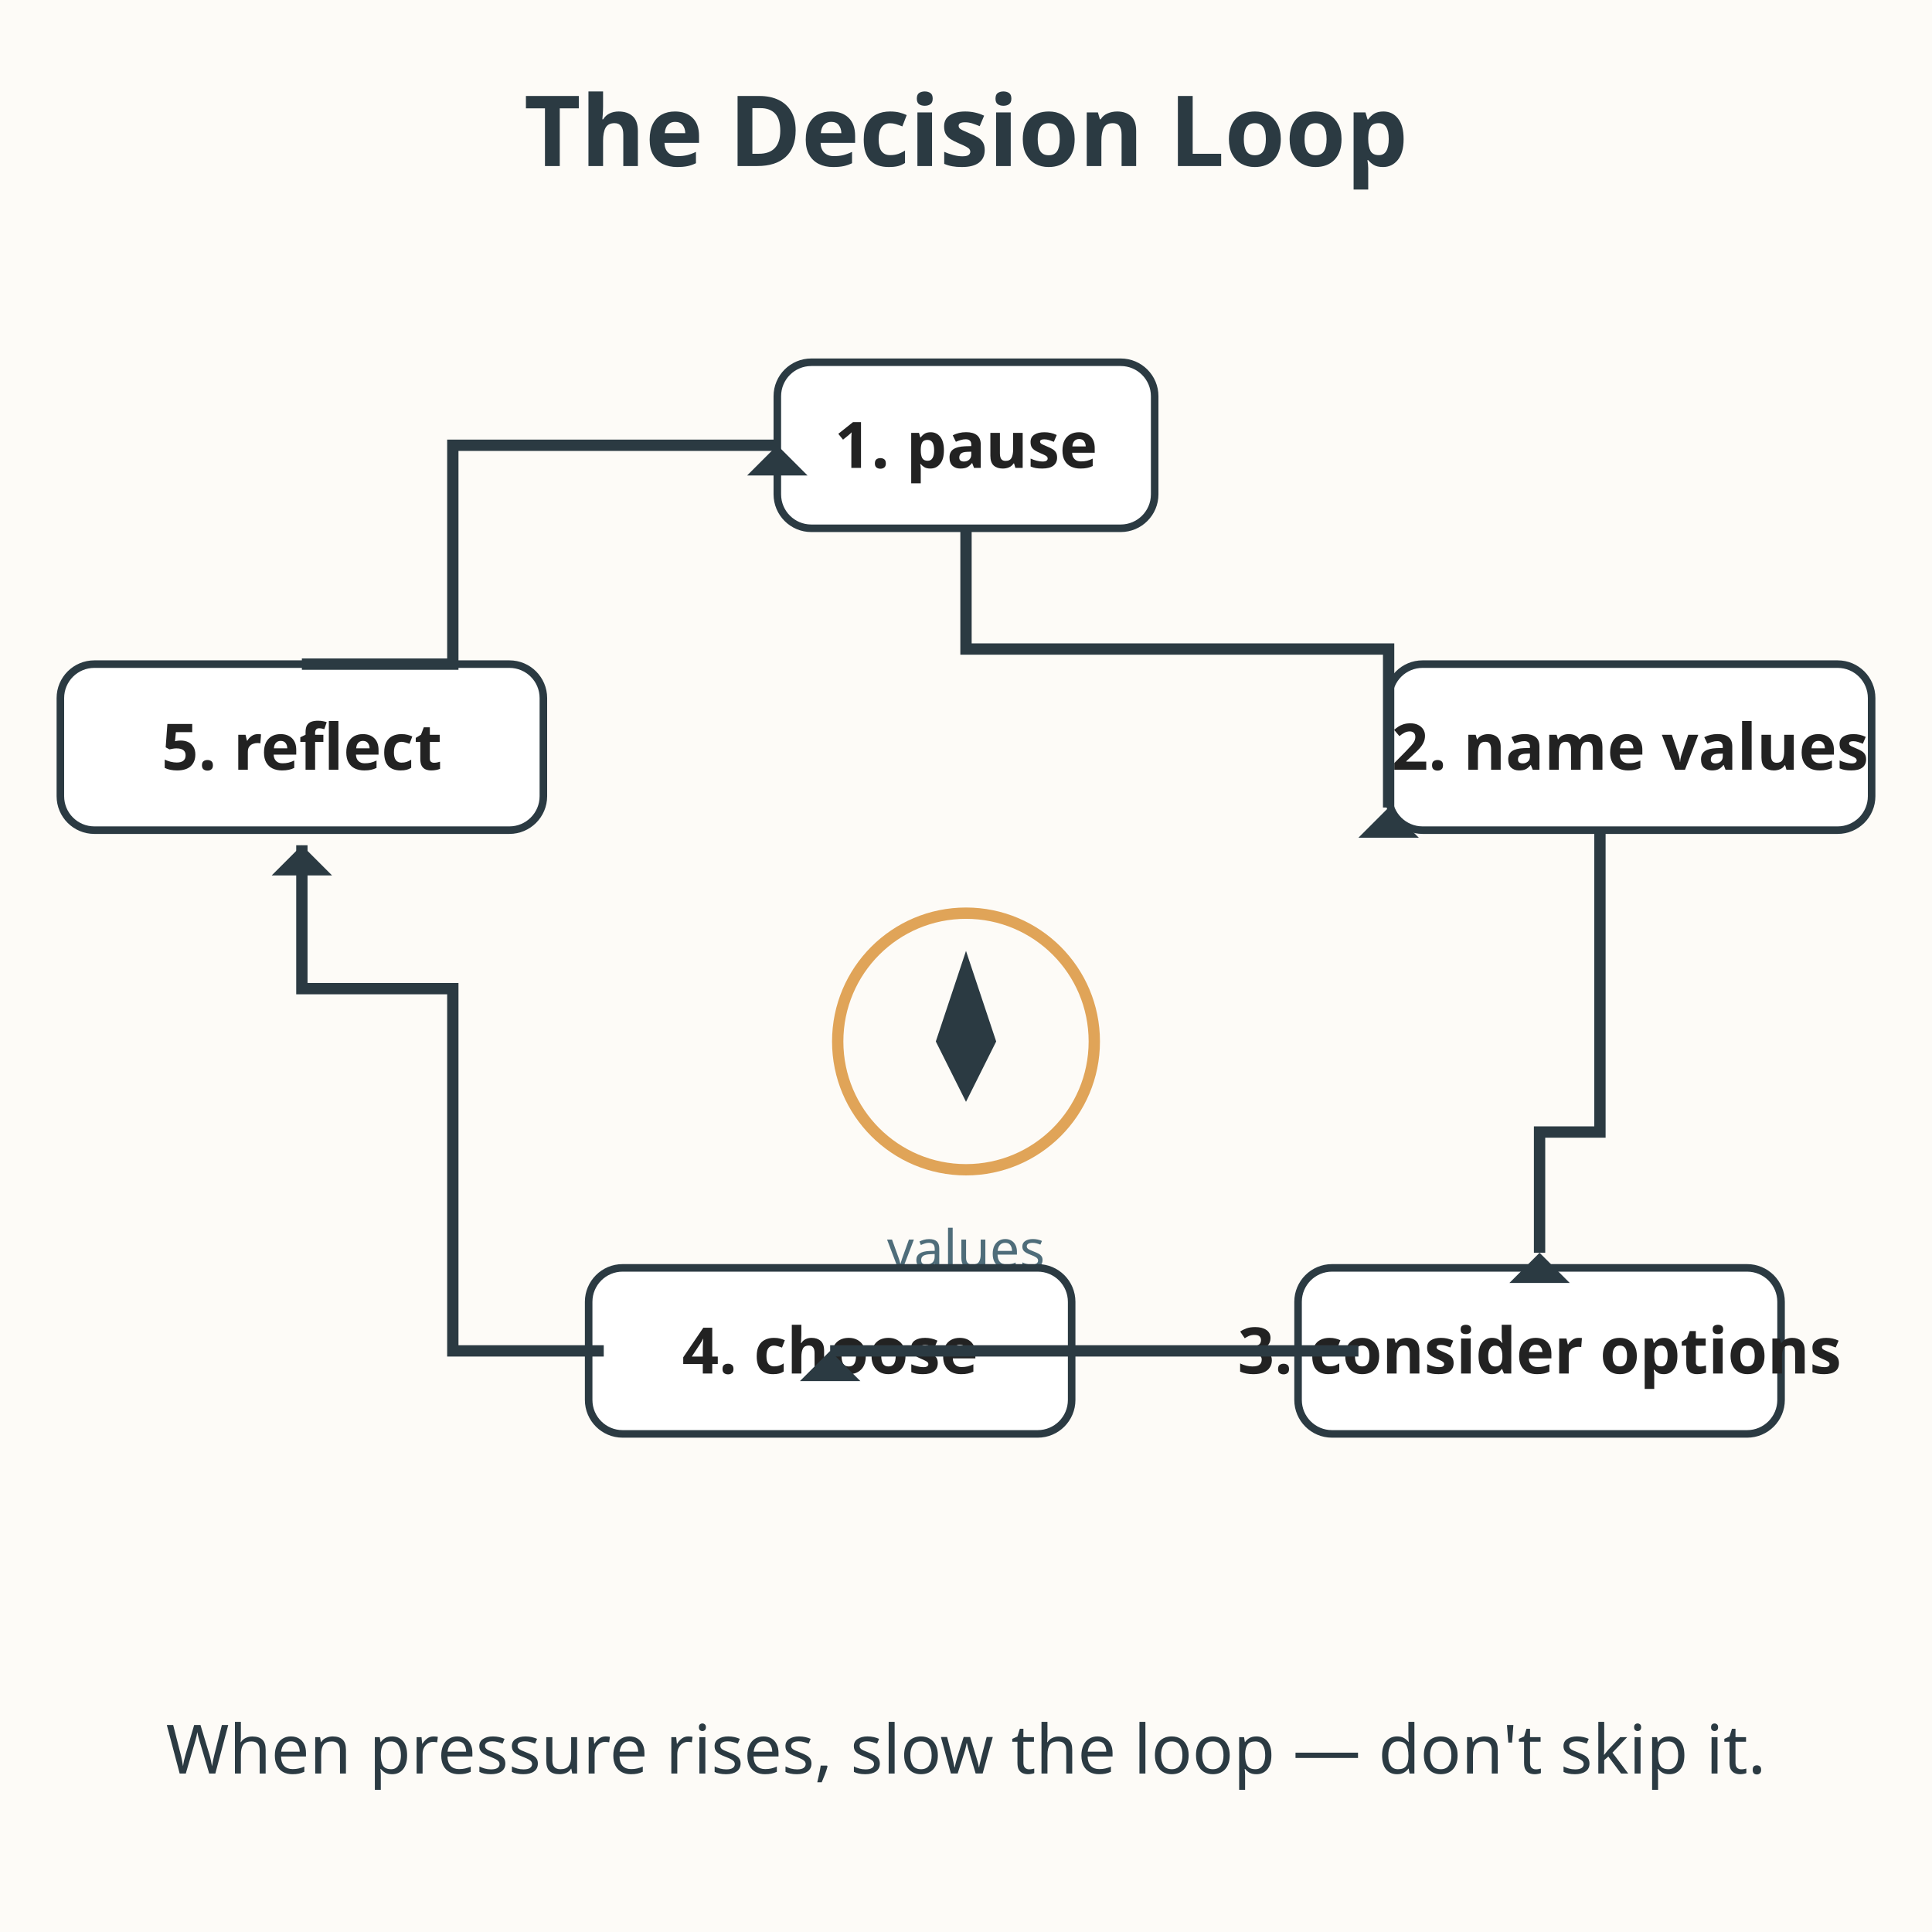
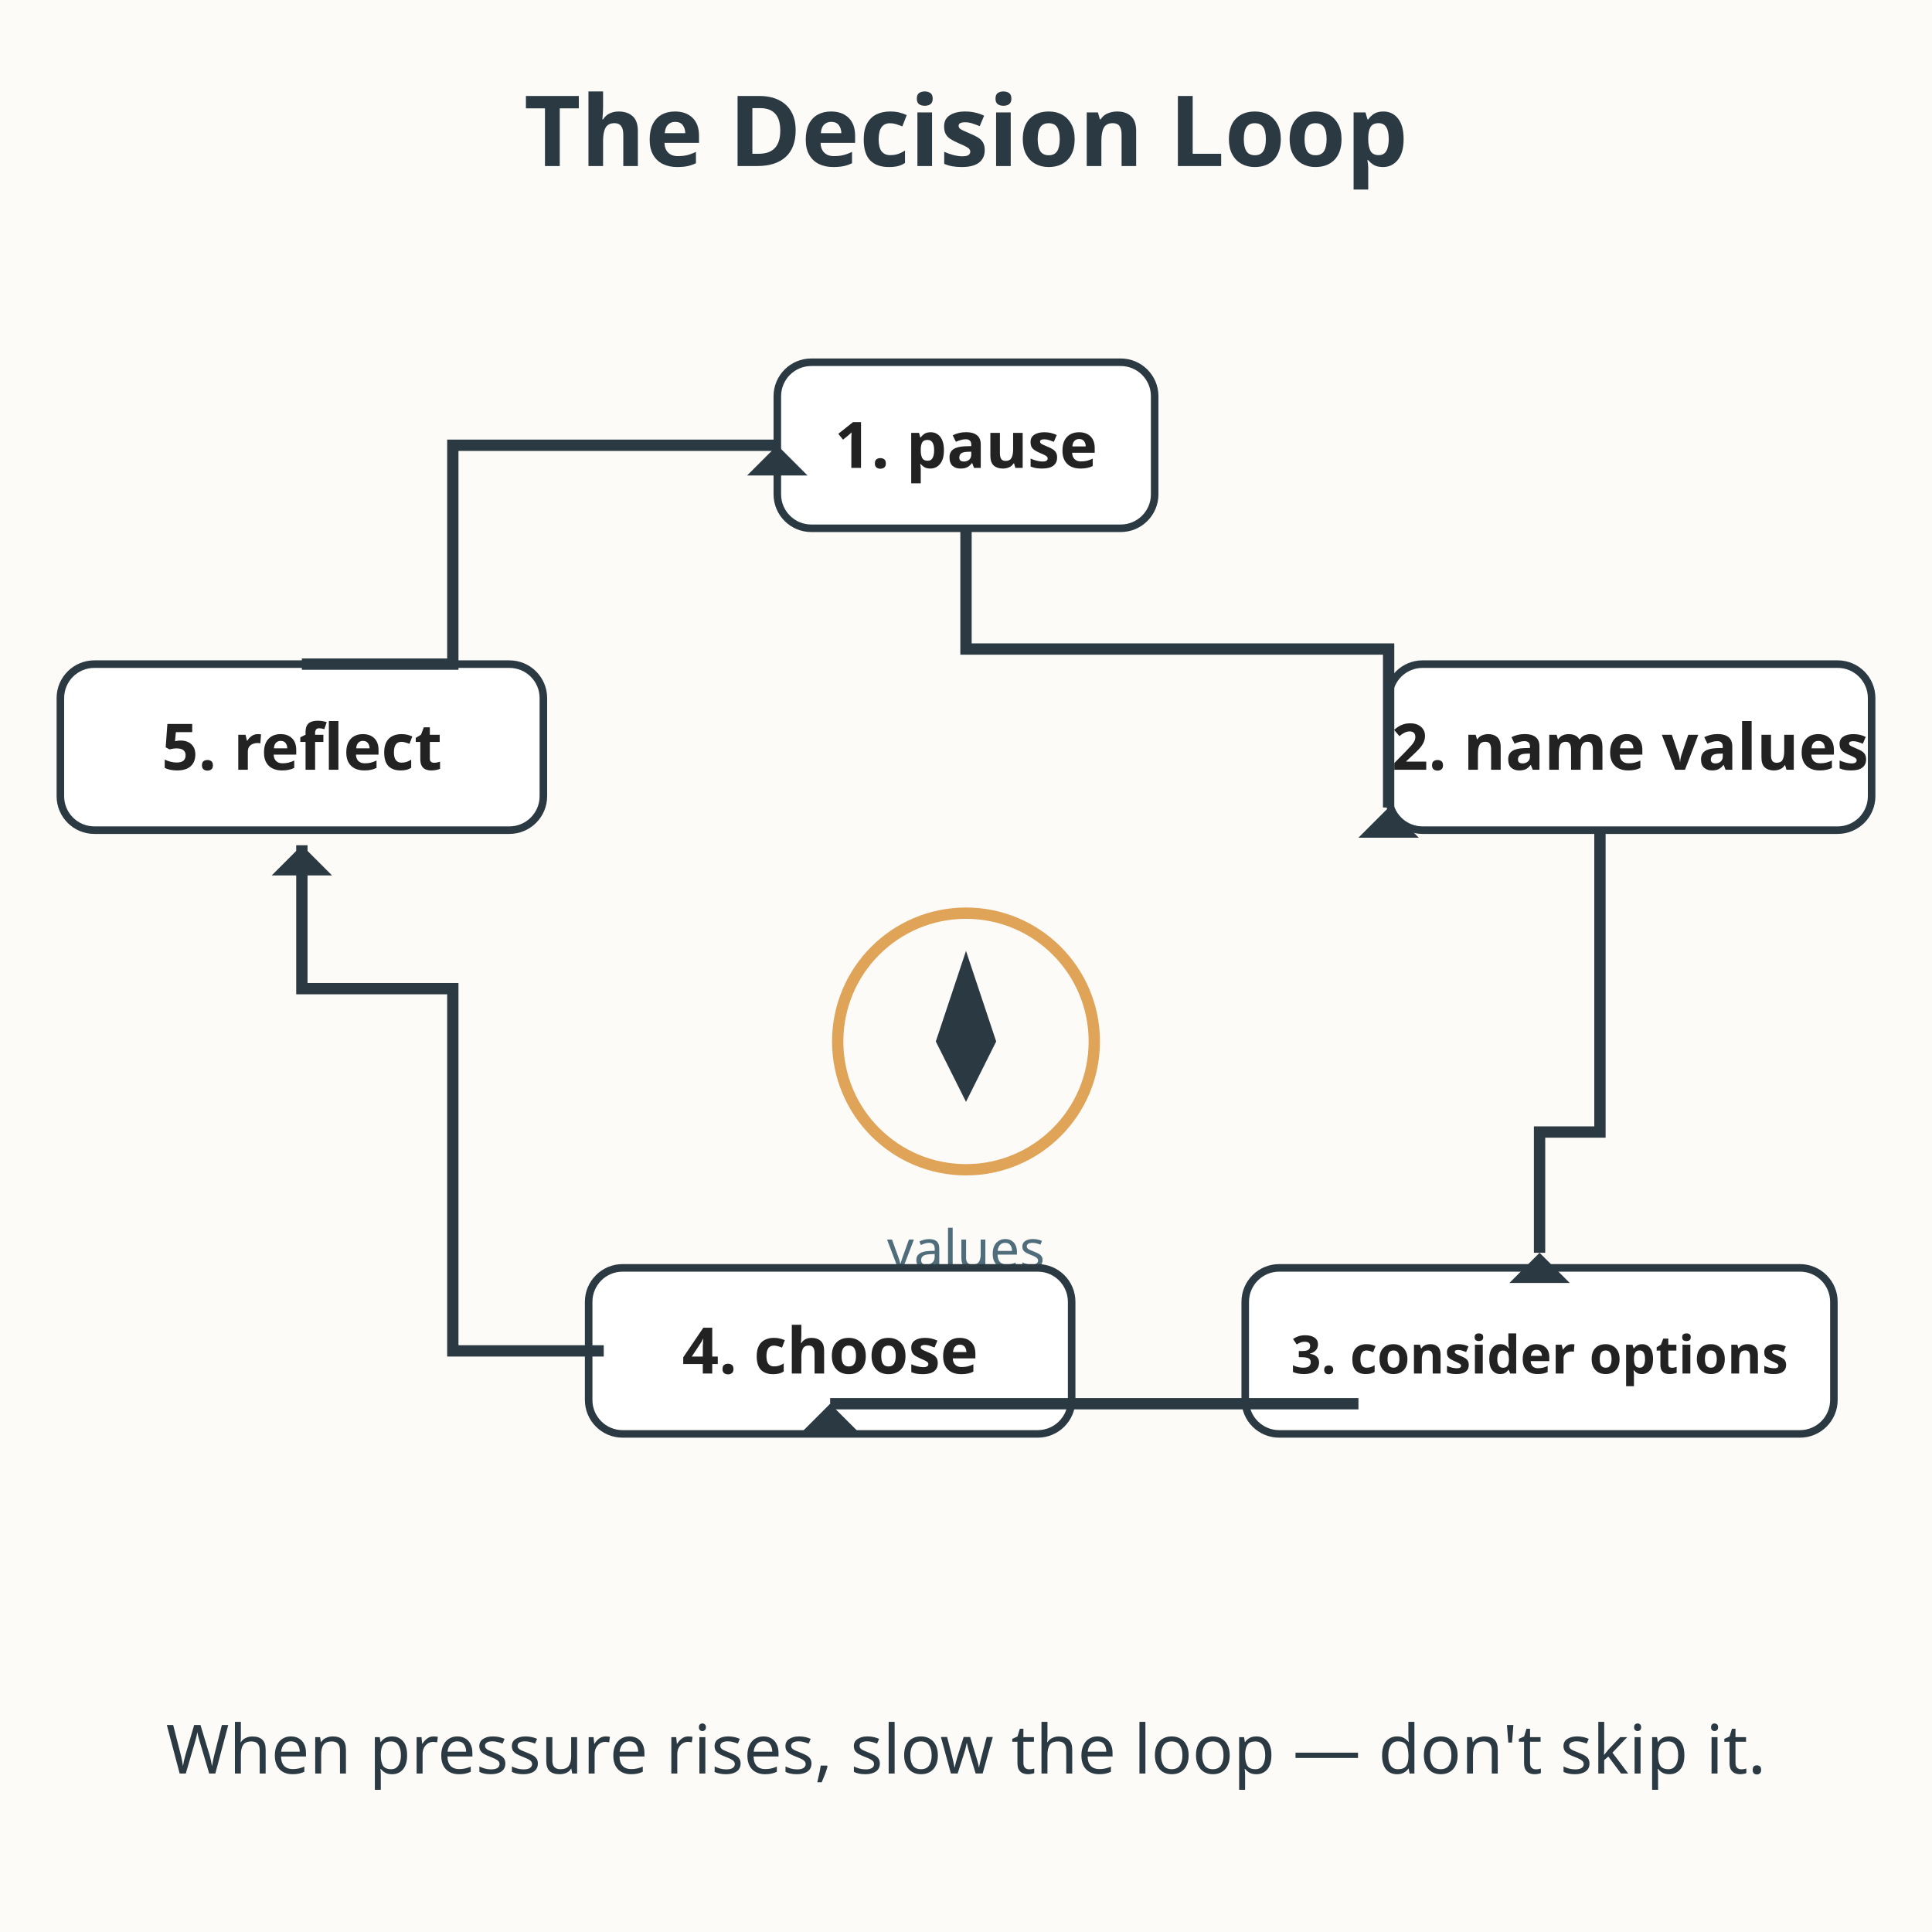
<svg xmlns="http://www.w3.org/2000/svg" viewBox="0 0 512 512" role="img" aria-labelledby="title-L-11-001-09-decision-loop desc-L-11-001-09-decision-loop">
  <rect width="512" height="512" fill="#fdfbf7" />
  <text x="256" y="44" text-anchor="middle" font-family="sans-serif" font-size="26" font-weight="bold" fill="#2b3a42">The Decision Loop</text>
  <circle cx="256" cy="276" r="34" fill="#fdfbf7" stroke="#e0a458" stroke-width="3" />
  <path d="M256 252 l8 24 l-8 16 l-8 -16 z" fill="#2b3a42" />
  <text x="256" y="336" text-anchor="middle" font-family="sans-serif" font-size="14" fill="#4f6d7a">values</text>
  <g font-family="sans-serif" font-size="17" font-weight="bold" fill="#222222" text-anchor="middle">
    <rect x="206" y="96" width="100" height="44" rx="9" fill="#ffffff" stroke="#2b3a42" stroke-width="2" />
    <text x="256" y="124">1. pause</text>
    <rect x="368" y="176" width="128" height="44" rx="9" fill="#ffffff" stroke="#2b3a42" stroke-width="2" />
    <text x="432" y="204">2. name values</text>
-     <rect x="344" y="336" width="128" height="44" rx="9" fill="#ffffff" stroke="#2b3a42" stroke-width="2" />
-     <text x="408" y="364">3. consider options</text>
+     <rect x="330" y="336" width="156" height="44" rx="9" fill="#ffffff" stroke="#2b3a42" stroke-width="2" />
+     <text x="408" y="364" font-size="14">3. consider options</text>
    <rect x="156" y="336" width="128" height="44" rx="9" fill="#ffffff" stroke="#2b3a42" stroke-width="2" />
    <text x="220" y="364">4. choose</text>
    <rect x="16" y="176" width="128" height="44" rx="9" fill="#ffffff" stroke="#2b3a42" stroke-width="2" />
    <text x="80" y="204">5. reflect</text>
  </g>
  <g fill="none" stroke="#2b3a42" stroke-width="3">
    <path d="M256 140 L256 172 L368 172 L368 214" />
    <path d="M424 220 L424 300 L408 300 L408 332" />
-     <path d="M360 358 L300 358 L220 358" />
+     <path d="M360 372 L220 372" />
    <path d="M160 358 L120 358 L120 262 L80 262 L80 224" />
    <path d="M80 176 L120 176 L120 118 L206 118" />
  </g>
  <path d="M368 214 l-8 8 l16 0 z" fill="#2b3a42" />
  <path d="M408 332 l-8 8 l16 0 z" fill="#2b3a42" />
-   <path d="M220 358 l-8 8 l16 0 z" fill="#2b3a42" />
+   <path d="M220 372 l-8 8 l16 0 z" fill="#2b3a42" />
  <path d="M80 224 l-8 8 l16 0 z" fill="#2b3a42" />
  <path d="M206 118 l-8 8 l16 0 z" fill="#2b3a42" />
  <text x="256" y="470" text-anchor="middle" font-family="sans-serif" font-size="18" fill="#2b3a42">When pressure rises, slow the loop — don't skip it.</text>
</svg>
